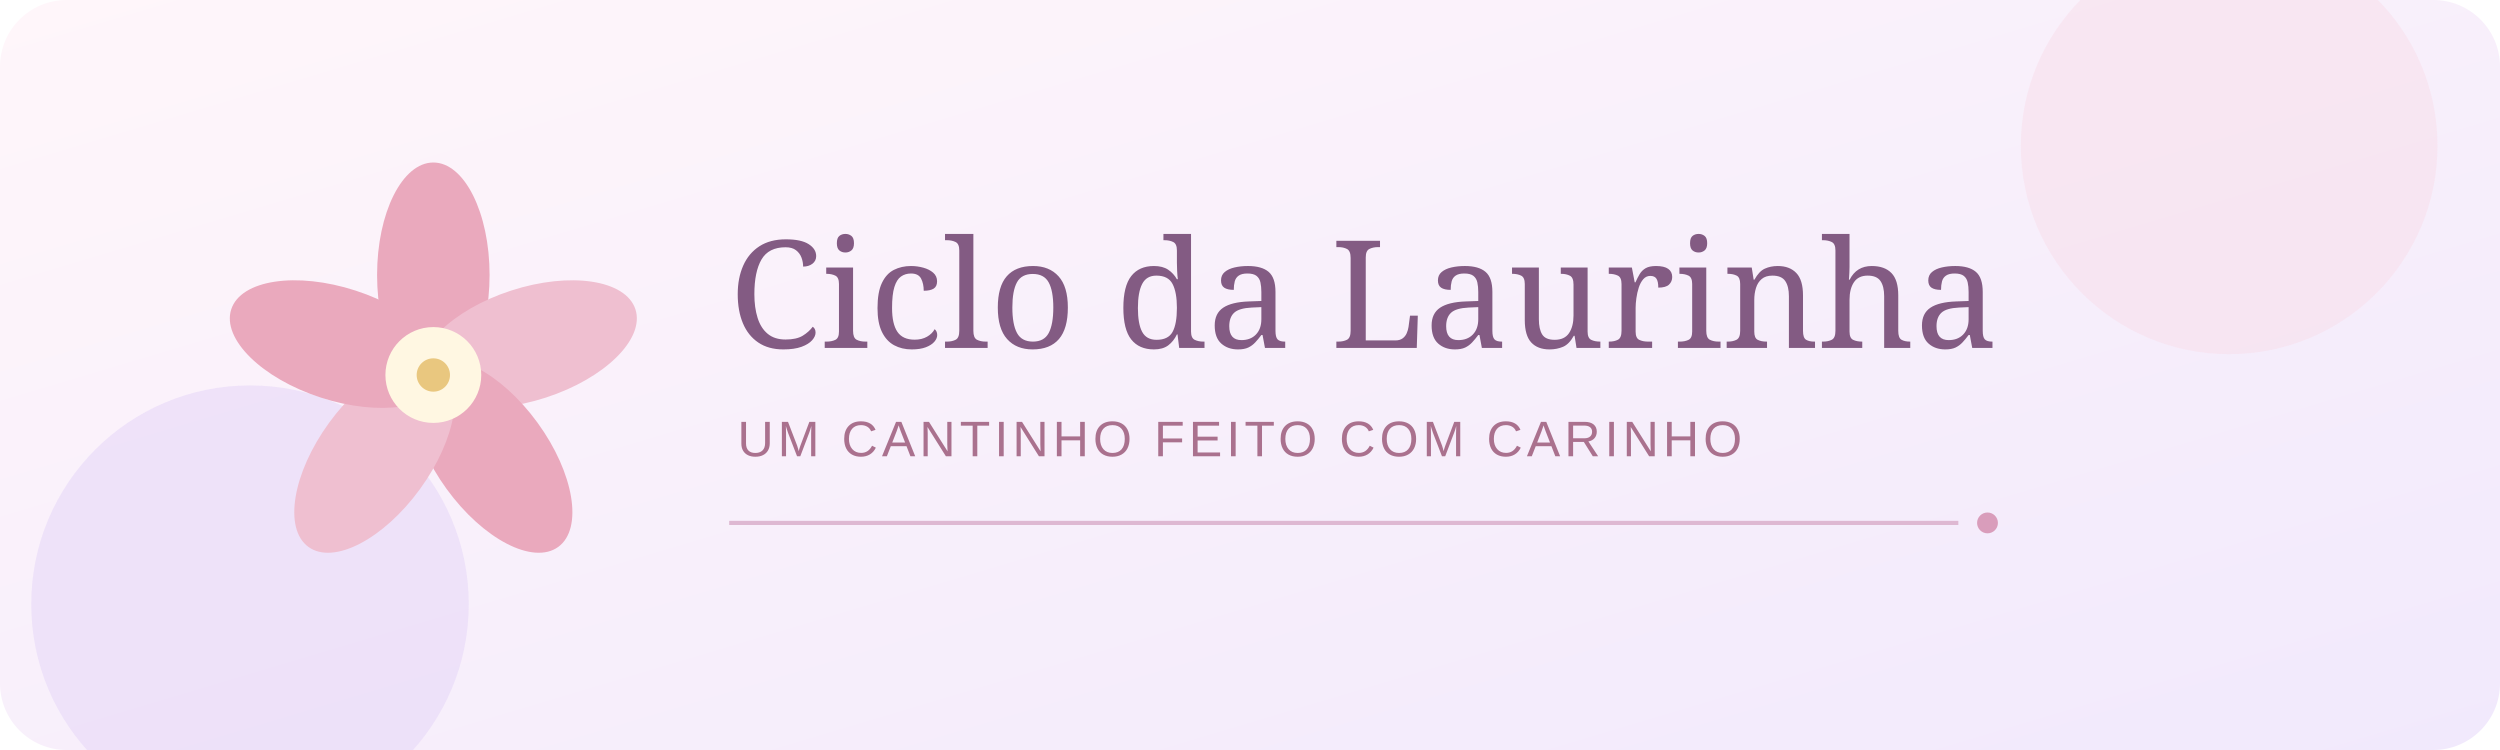
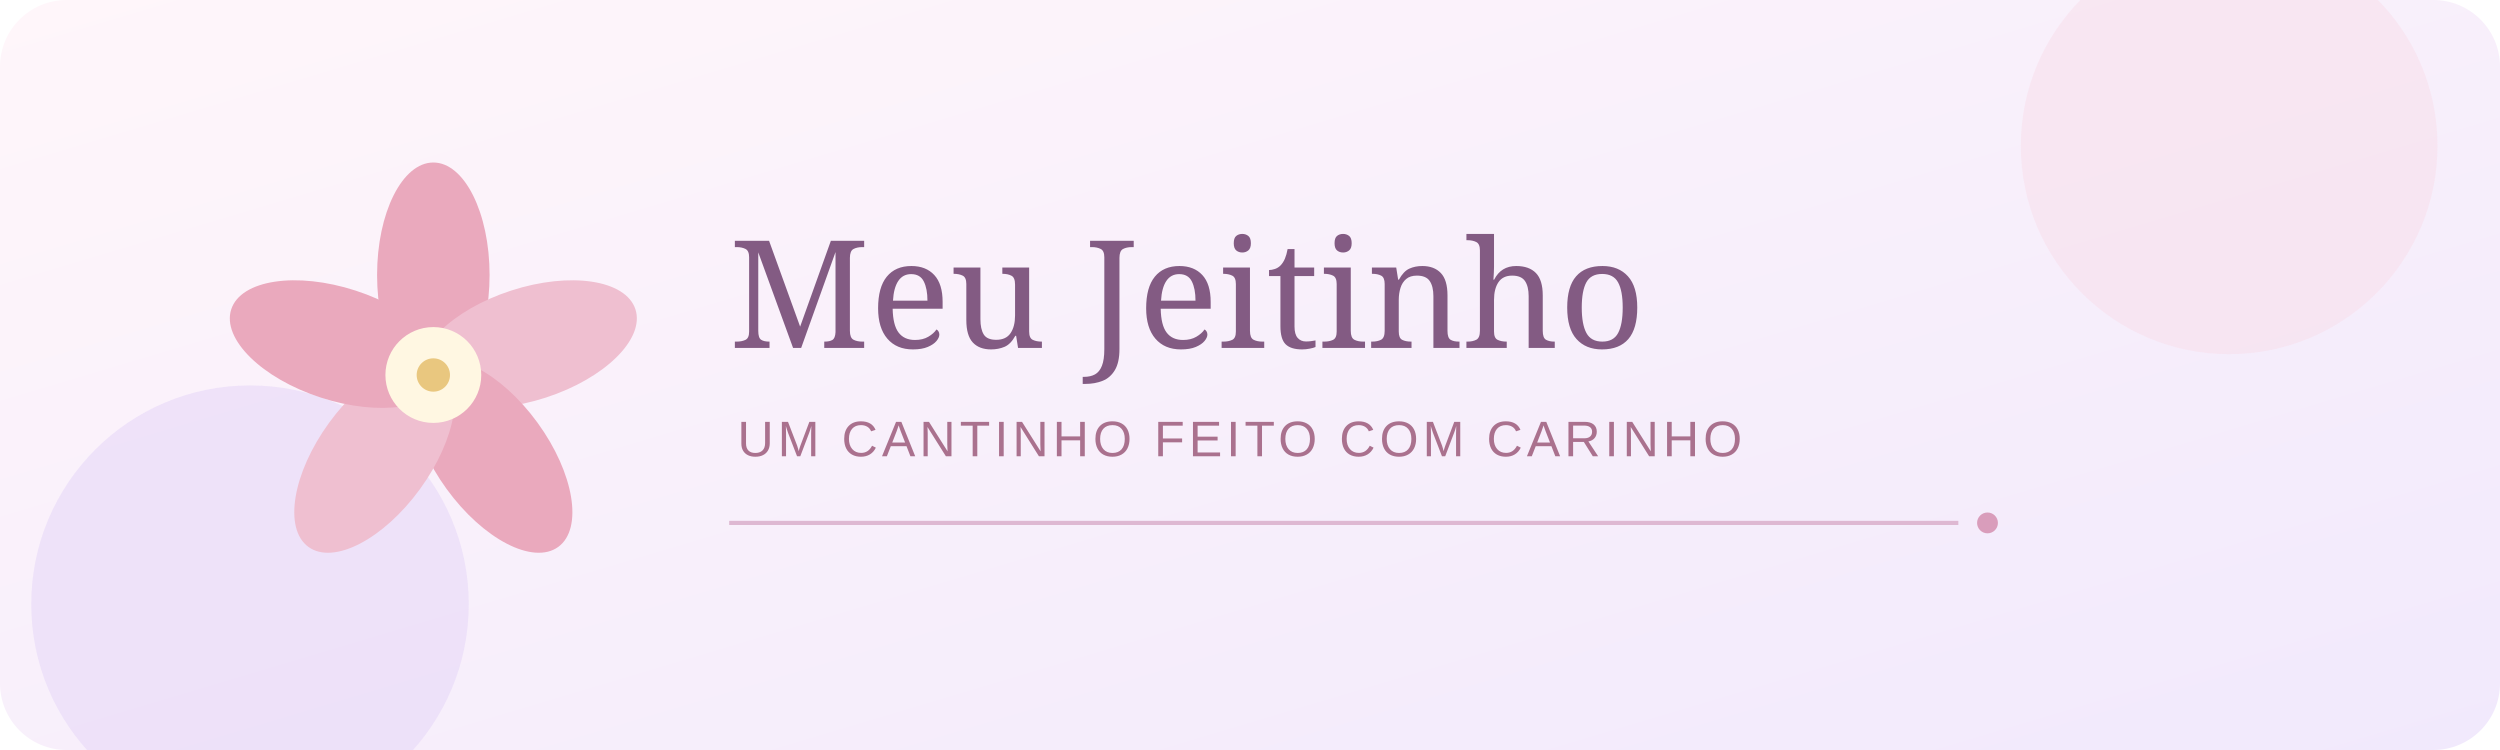
<svg xmlns="http://www.w3.org/2000/svg" width="1200" height="360" viewBox="0 0 1200 360" role="img" aria-labelledby="title desc">
  <defs>
    <linearGradient id="bg" x1="0" y1="0" x2="1" y2="1">
      <stop offset="0" stop-color="#fff6fa" />
      <stop offset="1" stop-color="#f1e9fc" />
    </linearGradient>
  </defs>
  <rect width="1200" height="360" rx="32" fill="url(#bg)" />
  <circle cx="1070" cy="70" r="100" fill="#f8deeb" opacity=".55" />
  <circle cx="120" cy="290" r="105" fill="#e8daf8" opacity=".65" />
  <g transform="translate(208 180)">
    <ellipse cy="-48" rx="27" ry="54" fill="#eaa9bd" />
    <ellipse cy="-48" rx="27" ry="54" fill="#efbfd0" transform="rotate(72)" />
    <ellipse cy="-48" rx="27" ry="54" fill="#eaa9bd" transform="rotate(144)" />
    <ellipse cy="-48" rx="27" ry="54" fill="#efbfd0" transform="rotate(216)" />
    <ellipse cy="-48" rx="27" ry="54" fill="#eaa9bd" transform="rotate(288)" />
    <circle r="23" fill="#fff7e2" />
    <circle r="8" fill="#e9c77f" />
  </g>
-   <text x="350" y="167" font-family="Georgia,serif" font-size="72" fill="#835b83">Ciclo da Laurinha</text>
+   <text x="350" y="167" font-family="Georgia,serif" font-size="72" fill="#835b83">Meu Jeitinho</text>
  <text x="354" y="219" font-family="Arial,sans-serif" font-size="24" letter-spacing="2" fill="#aa718e">UM CANTINHO FEITO COM CARINHO</text>
  <path d="M350 251 H940" stroke="#deb8d2" stroke-width="2" />
  <circle cx="954" cy="251" r="5" fill="#d99dbb" />
</svg>
